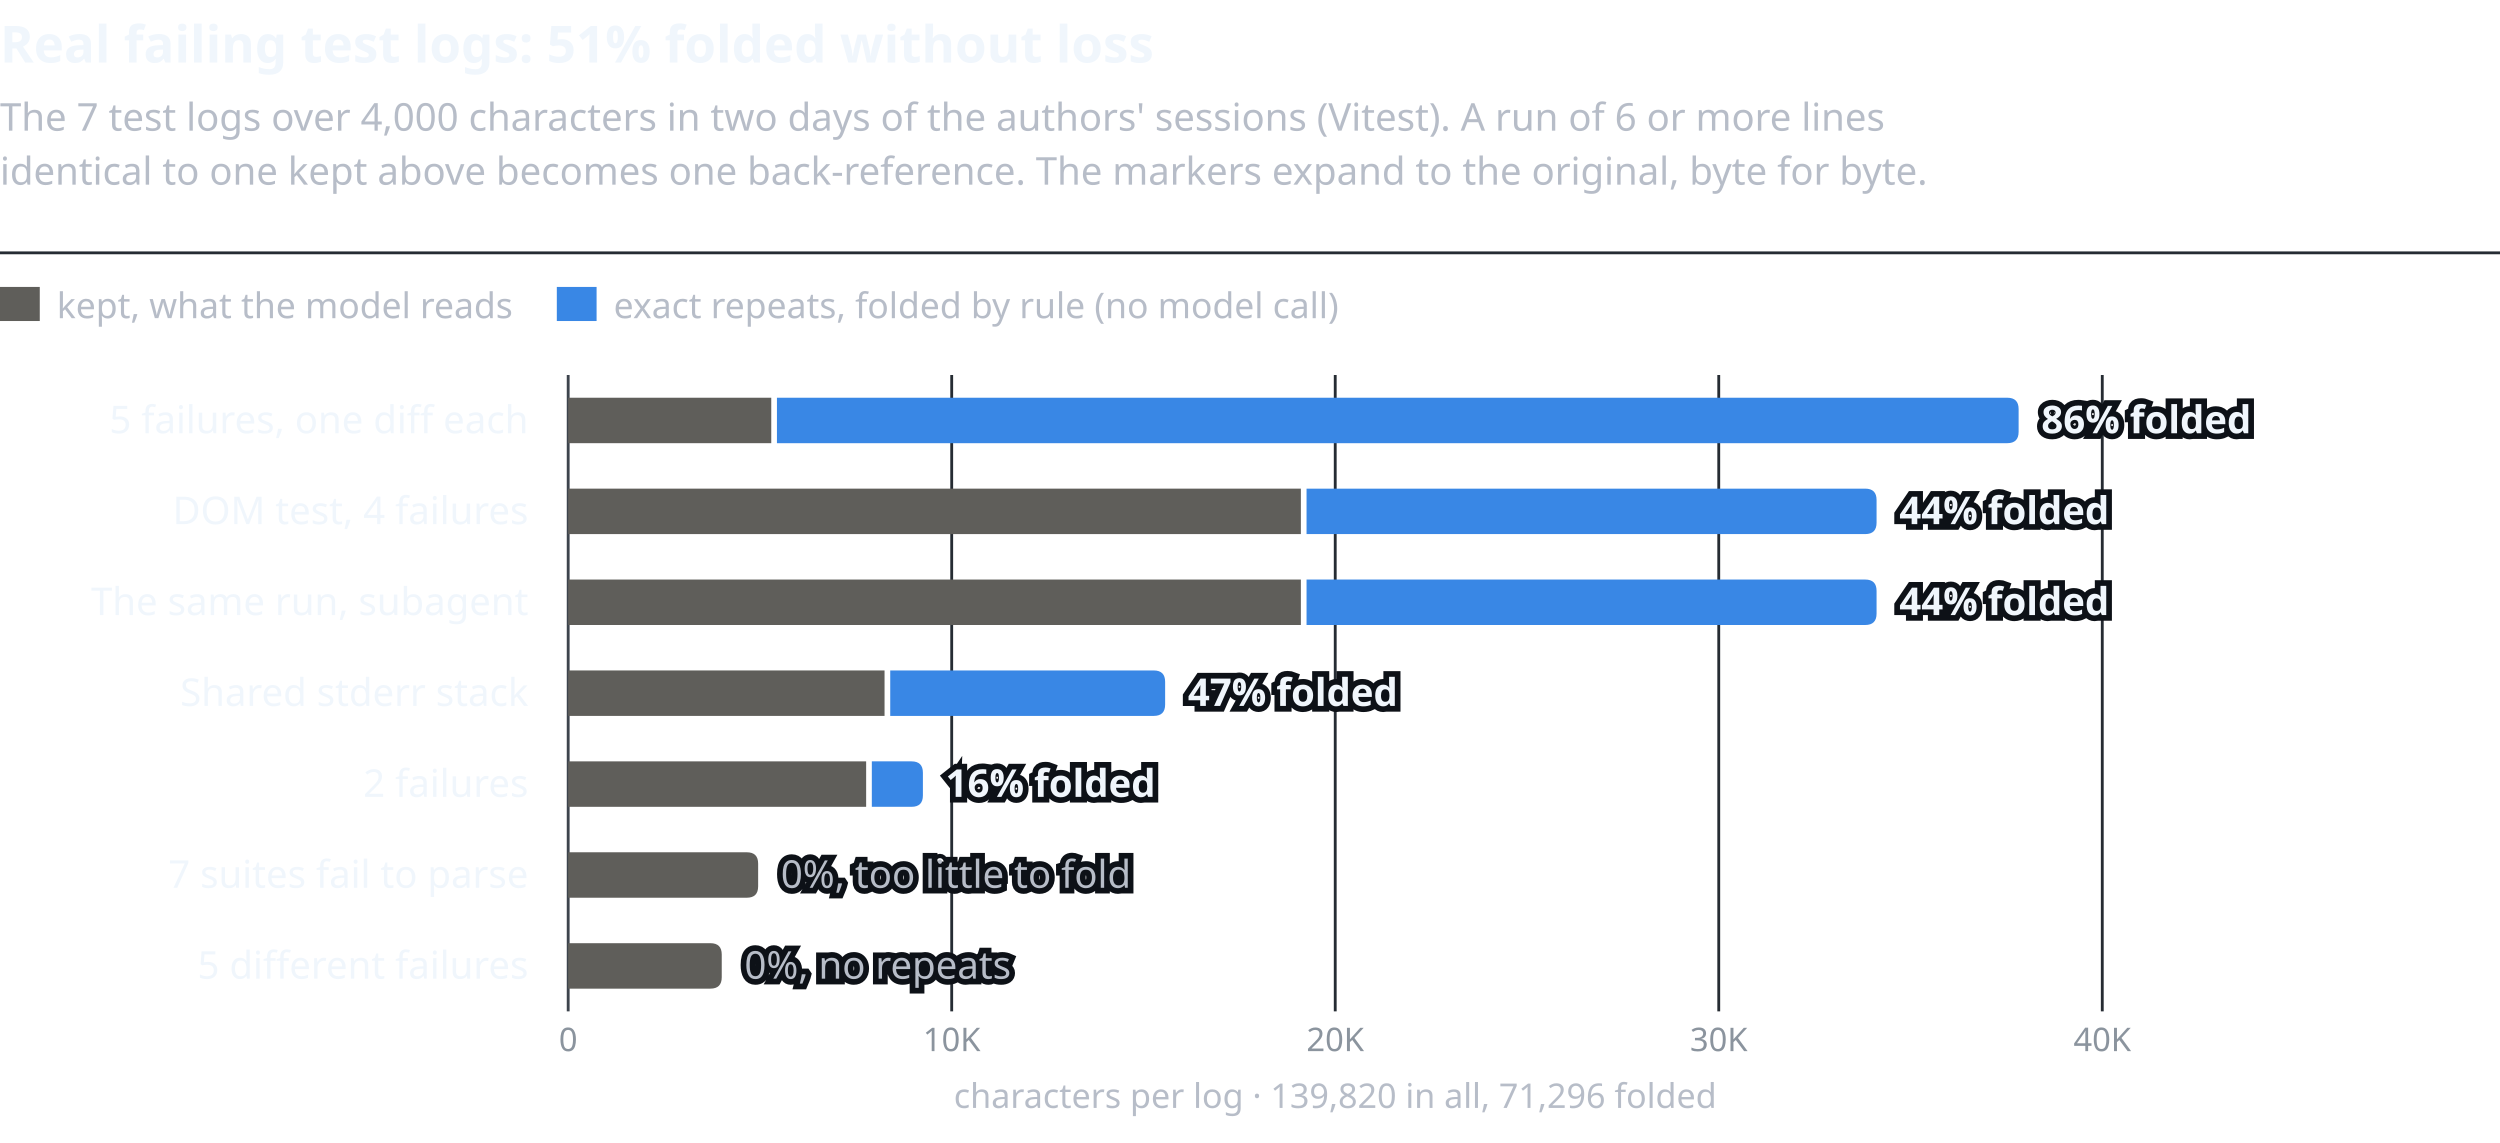
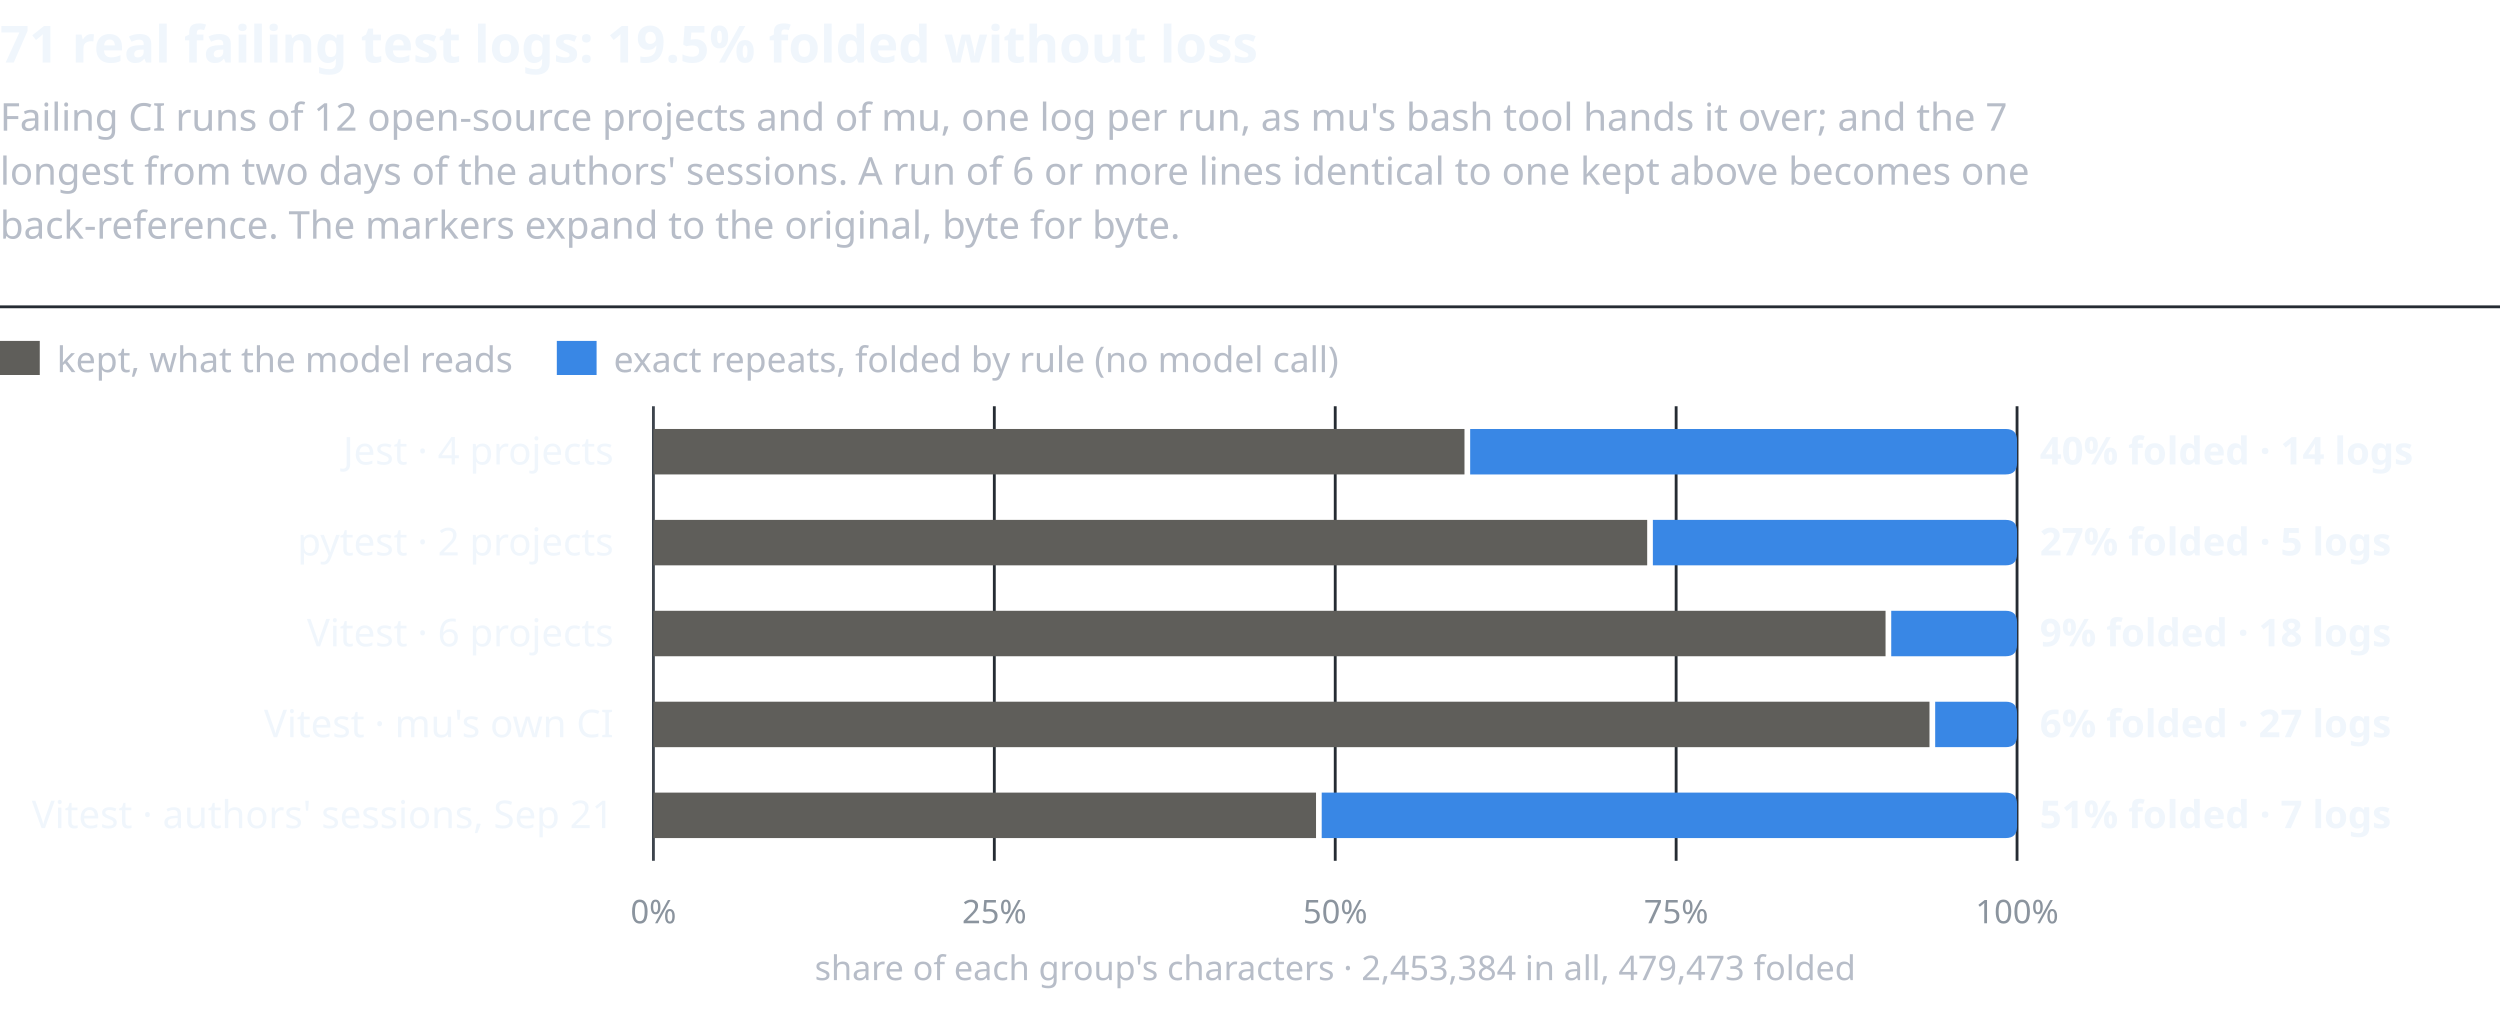
- <svg xmlns="http://www.w3.org/2000/svg" width="880" height="402" viewBox="0 0 880 402" role="img" aria-labelledby="t d" font-family="-apple-system, BlinkMacSystemFont, &quot;Segoe UI&quot;, &quot;Noto Sans&quot;, Helvetica, Arial, sans-serif">
-   <text x="0" y="22" font-size="18" font-weight="600" fill="#f0f6fc">Real failing test logs: 51% folded without loss</text>
-   <text x="0" y="46" font-size="13.5" fill="#b7bdc8">The 7 test logs over 4,000 characters in two days of the authors' sessions (Vitest). A run of 6 or more lines</text>
-   <text x="0" y="65" font-size="13.5" fill="#b7bdc8">identical to one kept above becomes one back-reference. The markers expand to the original, byte for byte.</text>
-   <line x1="0" x2="880" y1="89" y2="89" stroke="#262c33" />
-   <path d="M0,101 H14 Q14,101 14,101 V113 Q14,113 14,113 H0 Z" fill="#5f5e5a" />
-   <text x="20" y="112" font-size="12.5" fill="#b7bdc8">kept, what the model reads</text>
-   <path d="M196,101 H210 Q210,101 210,101 V113 Q210,113 210,113 H196 Z" fill="#3987e5" />
-   <text x="216" y="112" font-size="12.5" fill="#b7bdc8">exact repeats, folded by rule (no model call)</text>
-   <line x1="200" x2="200" y1="132" y2="356" stroke="#3d444d" />
-   <line x1="335" x2="335" y1="132" y2="356" stroke="#262c33" />
-   <line x1="470" x2="470" y1="132" y2="356" stroke="#262c33" />
-   <line x1="605" x2="605" y1="132" y2="356" stroke="#262c33" />
-   <line x1="740" x2="740" y1="132" y2="356" stroke="#262c33" />
-   <text x="186" y="152.5" text-anchor="end" font-size="13.5" fill="#f0f6fc">5 failures, one diff each</text>
-   <path d="M200,140 H271.483 Q271.483,140 271.483,140 V156 Q271.483,156 271.483,156 H200 Z" fill="#5f5e5a" />
-   <path d="M273.483,140 H706.556 Q710.556,140 710.556,144 V152 Q710.556,156 706.556,156 H273.483 Z" fill="#3987e5" />
-   <text x="718.556" y="152.5" font-size="13.5" font-weight="600" fill="#f0f6fc" stroke="#0d1117" stroke-width="4" paint-order="stroke">86% folded</text>
-   <text x="186" y="184.5" text-anchor="end" font-size="13.5" fill="#f0f6fc">DOM test, 4 failures</text>
-   <path d="M200,172 H457.904 Q457.904,172 457.904,172 V188 Q457.904,188 457.904,188 H200 Z" fill="#5f5e5a" />
-   <path d="M459.904,172 H656.553 Q660.553,172 660.553,176 V184 Q660.553,188 656.553,188 H459.904 Z" fill="#3987e5" />
-   <text x="668.553" y="184.5" font-size="13.5" font-weight="600" fill="#f0f6fc" stroke="#0d1117" stroke-width="4" paint-order="stroke">44% folded</text>
-   <text x="186" y="216.5" text-anchor="end" font-size="13.5" fill="#f0f6fc">The same run, subagent</text>
-   <path d="M200,204 H457.904 Q457.904,204 457.904,204 V220 Q457.904,220 457.904,220 H200 Z" fill="#5f5e5a" />
-   <path d="M459.904,204 H656.553 Q660.553,204 660.553,208 V216 Q660.553,220 656.553,220 H459.904 Z" fill="#3987e5" />
-   <text x="668.553" y="216.5" font-size="13.5" font-weight="600" fill="#f0f6fc" stroke="#0d1117" stroke-width="4" paint-order="stroke">44% folded</text>
-   <text x="186" y="248.5" text-anchor="end" font-size="13.5" fill="#f0f6fc">Shared stderr stack</text>
-   <path d="M200,236 H311.361 Q311.361,236 311.361,236 V252 Q311.361,252 311.361,252 H200 Z" fill="#5f5e5a" />
-   <path d="M313.361,236 H406.127 Q410.127,236 410.127,240 V248 Q410.127,252 406.127,252 H313.361 Z" fill="#3987e5" />
-   <text x="418.127" y="248.5" font-size="13.5" font-weight="600" fill="#f0f6fc" stroke="#0d1117" stroke-width="4" paint-order="stroke">47% folded</text>
-   <text x="186" y="280.5" text-anchor="end" font-size="13.5" fill="#f0f6fc">2 failures</text>
-   <path d="M200,268 H304.882 Q304.882,268 304.882,268 V284 Q304.882,284 304.882,284 H200 Z" fill="#5f5e5a" />
-   <path d="M306.882,268 H320.861 Q324.861,268 324.861,272 V280 Q324.861,284 320.861,284 H306.882 Z" fill="#3987e5" />
-   <text x="332.861" y="280.5" font-size="13.5" font-weight="600" fill="#f0f6fc" stroke="#0d1117" stroke-width="4" paint-order="stroke">16% folded</text>
-   <text x="186" y="312.5" text-anchor="end" font-size="13.5" fill="#f0f6fc">7 suites fail to parse</text>
-   <path d="M200,300 H262.865 Q266.865,300 266.865,304 V312 Q266.865,316 262.865,316 H200 Z" fill="#5f5e5a" />
-   <text x="274.865" y="312.5" font-size="13.5" font-weight="400" fill="#b7bdc8" stroke="#0d1117" stroke-width="4" paint-order="stroke">0%, too little to fold</text>
-   <text x="186" y="344.5" text-anchor="end" font-size="13.5" fill="#f0f6fc">5 different failures</text>
-   <path d="M200,332 H250.054 Q254.054,332 254.054,336 V344 Q254.054,348 250.054,348 H200 Z" fill="#5f5e5a" />
-   <text x="262.054" y="344.5" font-size="13.5" font-weight="400" fill="#b7bdc8" stroke="#0d1117" stroke-width="4" paint-order="stroke">0%, no repeats</text>
-   <text x="200" y="370" text-anchor="middle" font-size="11.5" fill="#8b949e" style="font-variant-numeric: tabular-nums">0</text>
-   <text x="335" y="370" text-anchor="middle" font-size="11.5" fill="#8b949e" style="font-variant-numeric: tabular-nums">10K</text>
-   <text x="470" y="370" text-anchor="middle" font-size="11.5" fill="#8b949e" style="font-variant-numeric: tabular-nums">20K</text>
-   <text x="605" y="370" text-anchor="middle" font-size="11.5" fill="#8b949e" style="font-variant-numeric: tabular-nums">30K</text>
-   <text x="740" y="370" text-anchor="middle" font-size="11.5" fill="#8b949e" style="font-variant-numeric: tabular-nums">40K</text>
-   <text x="470" y="390" text-anchor="middle" font-size="12" fill="#b7bdc8">characters per log · 139,820 in all, 71,296 folded</text>
+ <svg xmlns="http://www.w3.org/2000/svg" width="880" height="357" viewBox="0 0 880 357" role="img" aria-labelledby="t d" font-family="-apple-system, BlinkMacSystemFont, &quot;Segoe UI&quot;, &quot;Noto Sans&quot;, Helvetica, Arial, sans-serif">
+   <text x="0" y="22" font-size="18" font-weight="600" fill="#f0f6fc">71 real failing test logs: 19.5% folded without loss</text>
+   <text x="0" y="46" font-size="13.5" fill="#b7bdc8">Failing CI runs of 12 open-source projects and of mu, one log per run, as mu's bash tool hands it over; and the 7</text>
+   <text x="0" y="65" font-size="13.5" fill="#b7bdc8">longest from two days of the authors' sessions. A run of 6 or more lines identical to one kept above becomes one</text>
+   <text x="0" y="84" font-size="13.5" fill="#b7bdc8">back-reference. The markers expand to the original, byte for byte.</text>
+   <line x1="0" x2="880" y1="108" y2="108" stroke="#262c33" />
+   <path d="M0,120 H14 V132 H0 Z" fill="#5f5e5a" />
+   <text x="20" y="131" font-size="12.5" fill="#b7bdc8">kept, what the model reads</text>
+   <path d="M196,120 H210 V132 H196 Z" fill="#3987e5" />
+   <text x="216" y="131" font-size="12.5" fill="#b7bdc8">exact repeats, folded by rule (no model call)</text>
+   <line x1="230" x2="230" y1="143" y2="303" stroke="#3d444d" />
+   <line x1="350" x2="350" y1="143" y2="303" stroke="#262c33" />
+   <line x1="470" x2="470" y1="143" y2="303" stroke="#262c33" />
+   <line x1="590" x2="590" y1="143" y2="303" stroke="#262c33" />
+   <line x1="710" x2="710" y1="143" y2="303" stroke="#262c33" />
+   <text x="216" y="163.5" text-anchor="end" font-size="13.5" fill="#f0f6fc">Jest · 4 projects</text>
+   <path d="M230,151 H515.498 V167 H230 Z" fill="#5f5e5a" />
+   <path d="M517.498,151 H706 Q710,151 710,155 V163 Q710,167 706,167 H517.498 Z" fill="#3987e5" />
+   <text x="718" y="163.5" font-size="13.5" font-weight="600" fill="#f0f6fc">40% folded · 14 logs</text>
+   <text x="216" y="195.5" text-anchor="end" font-size="13.5" fill="#f0f6fc">pytest · 2 projects</text>
+   <path d="M230,183 H579.809 V199 H230 Z" fill="#5f5e5a" />
+   <path d="M581.809,183 H706 Q710,183 710,187 V195 Q710,199 706,199 H581.809 Z" fill="#3987e5" />
+   <text x="718" y="195.5" font-size="13.5" font-weight="600" fill="#f0f6fc">27% folded · 5 logs</text>
+   <text x="216" y="227.5" text-anchor="end" font-size="13.5" fill="#f0f6fc">Vitest · 6 projects</text>
+   <path d="M230,215 H663.712 V231 H230 Z" fill="#5f5e5a" />
+   <path d="M665.712,215 H706 Q710,215 710,219 V227 Q710,231 706,231 H665.712 Z" fill="#3987e5" />
+   <text x="718" y="227.5" font-size="13.5" font-weight="600" fill="#f0f6fc">9% folded · 18 logs</text>
+   <text x="216" y="259.5" text-anchor="end" font-size="13.5" fill="#f0f6fc">Vitest · mu's own CI</text>
+   <path d="M230,247 H679.182 V263 H230 Z" fill="#5f5e5a" />
+   <path d="M681.182,247 H706 Q710,247 710,251 V259 Q710,263 706,263 H681.182 Z" fill="#3987e5" />
+   <text x="718" y="259.5" font-size="13.5" font-weight="600" fill="#f0f6fc">6% folded · 27 logs</text>
+   <text x="216" y="291.5" text-anchor="end" font-size="13.5" fill="#f0f6fc">Vitest · authors' sessions, Sep 21</text>
+   <path d="M230,279 H463.242 V295 H230 Z" fill="#5f5e5a" />
+   <path d="M465.242,279 H706 Q710,279 710,283 V291 Q710,295 706,295 H465.242 Z" fill="#3987e5" />
+   <text x="718" y="291.5" font-size="13.5" font-weight="600" fill="#f0f6fc">51% folded · 7 logs</text>
+   <text x="230" y="325" text-anchor="middle" font-size="11.5" fill="#8b949e" style="font-variant-numeric: tabular-nums">0%</text>
+   <text x="350" y="325" text-anchor="middle" font-size="11.5" fill="#8b949e" style="font-variant-numeric: tabular-nums">25%</text>
+   <text x="470" y="325" text-anchor="middle" font-size="11.5" fill="#8b949e" style="font-variant-numeric: tabular-nums">50%</text>
+   <text x="590" y="325" text-anchor="middle" font-size="11.5" fill="#8b949e" style="font-variant-numeric: tabular-nums">75%</text>
+   <text x="710" y="325" text-anchor="middle" font-size="11.5" fill="#8b949e" style="font-variant-numeric: tabular-nums">100%</text>
+   <text x="470" y="345" text-anchor="middle" font-size="12" fill="#b7bdc8">share of each group's characters · 2,453,384 in all, 479,473 folded</text>
</svg>
